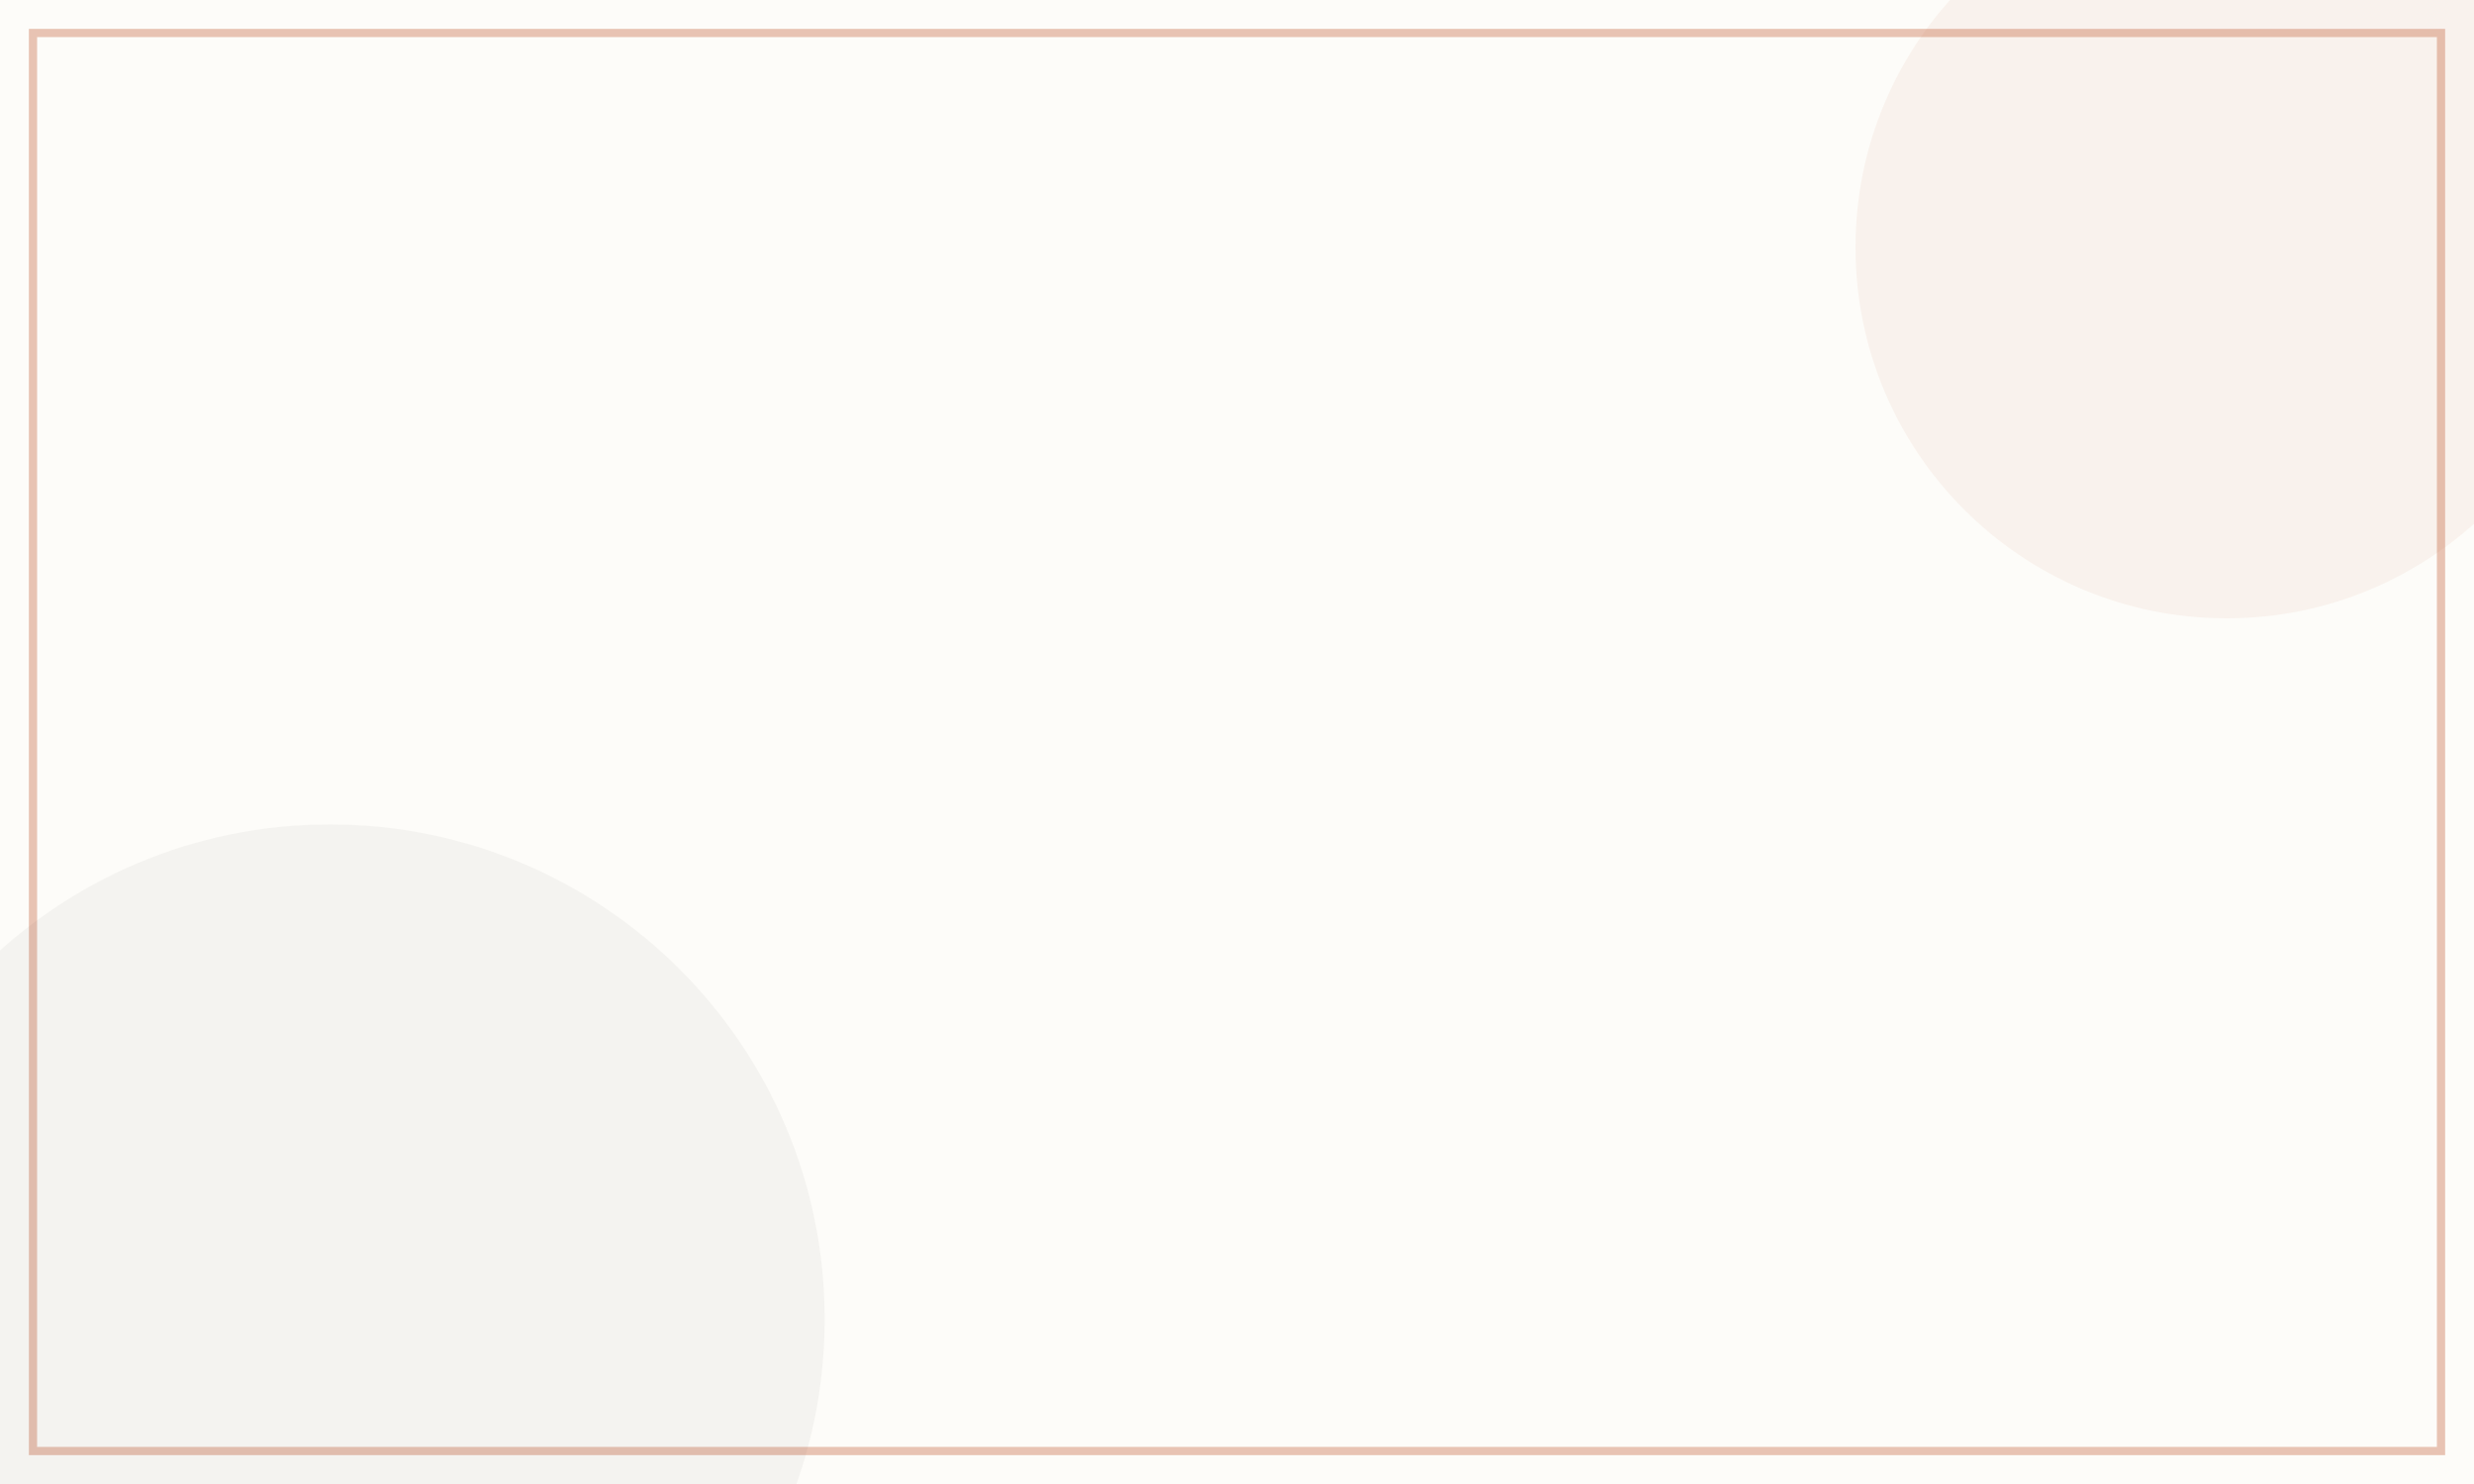
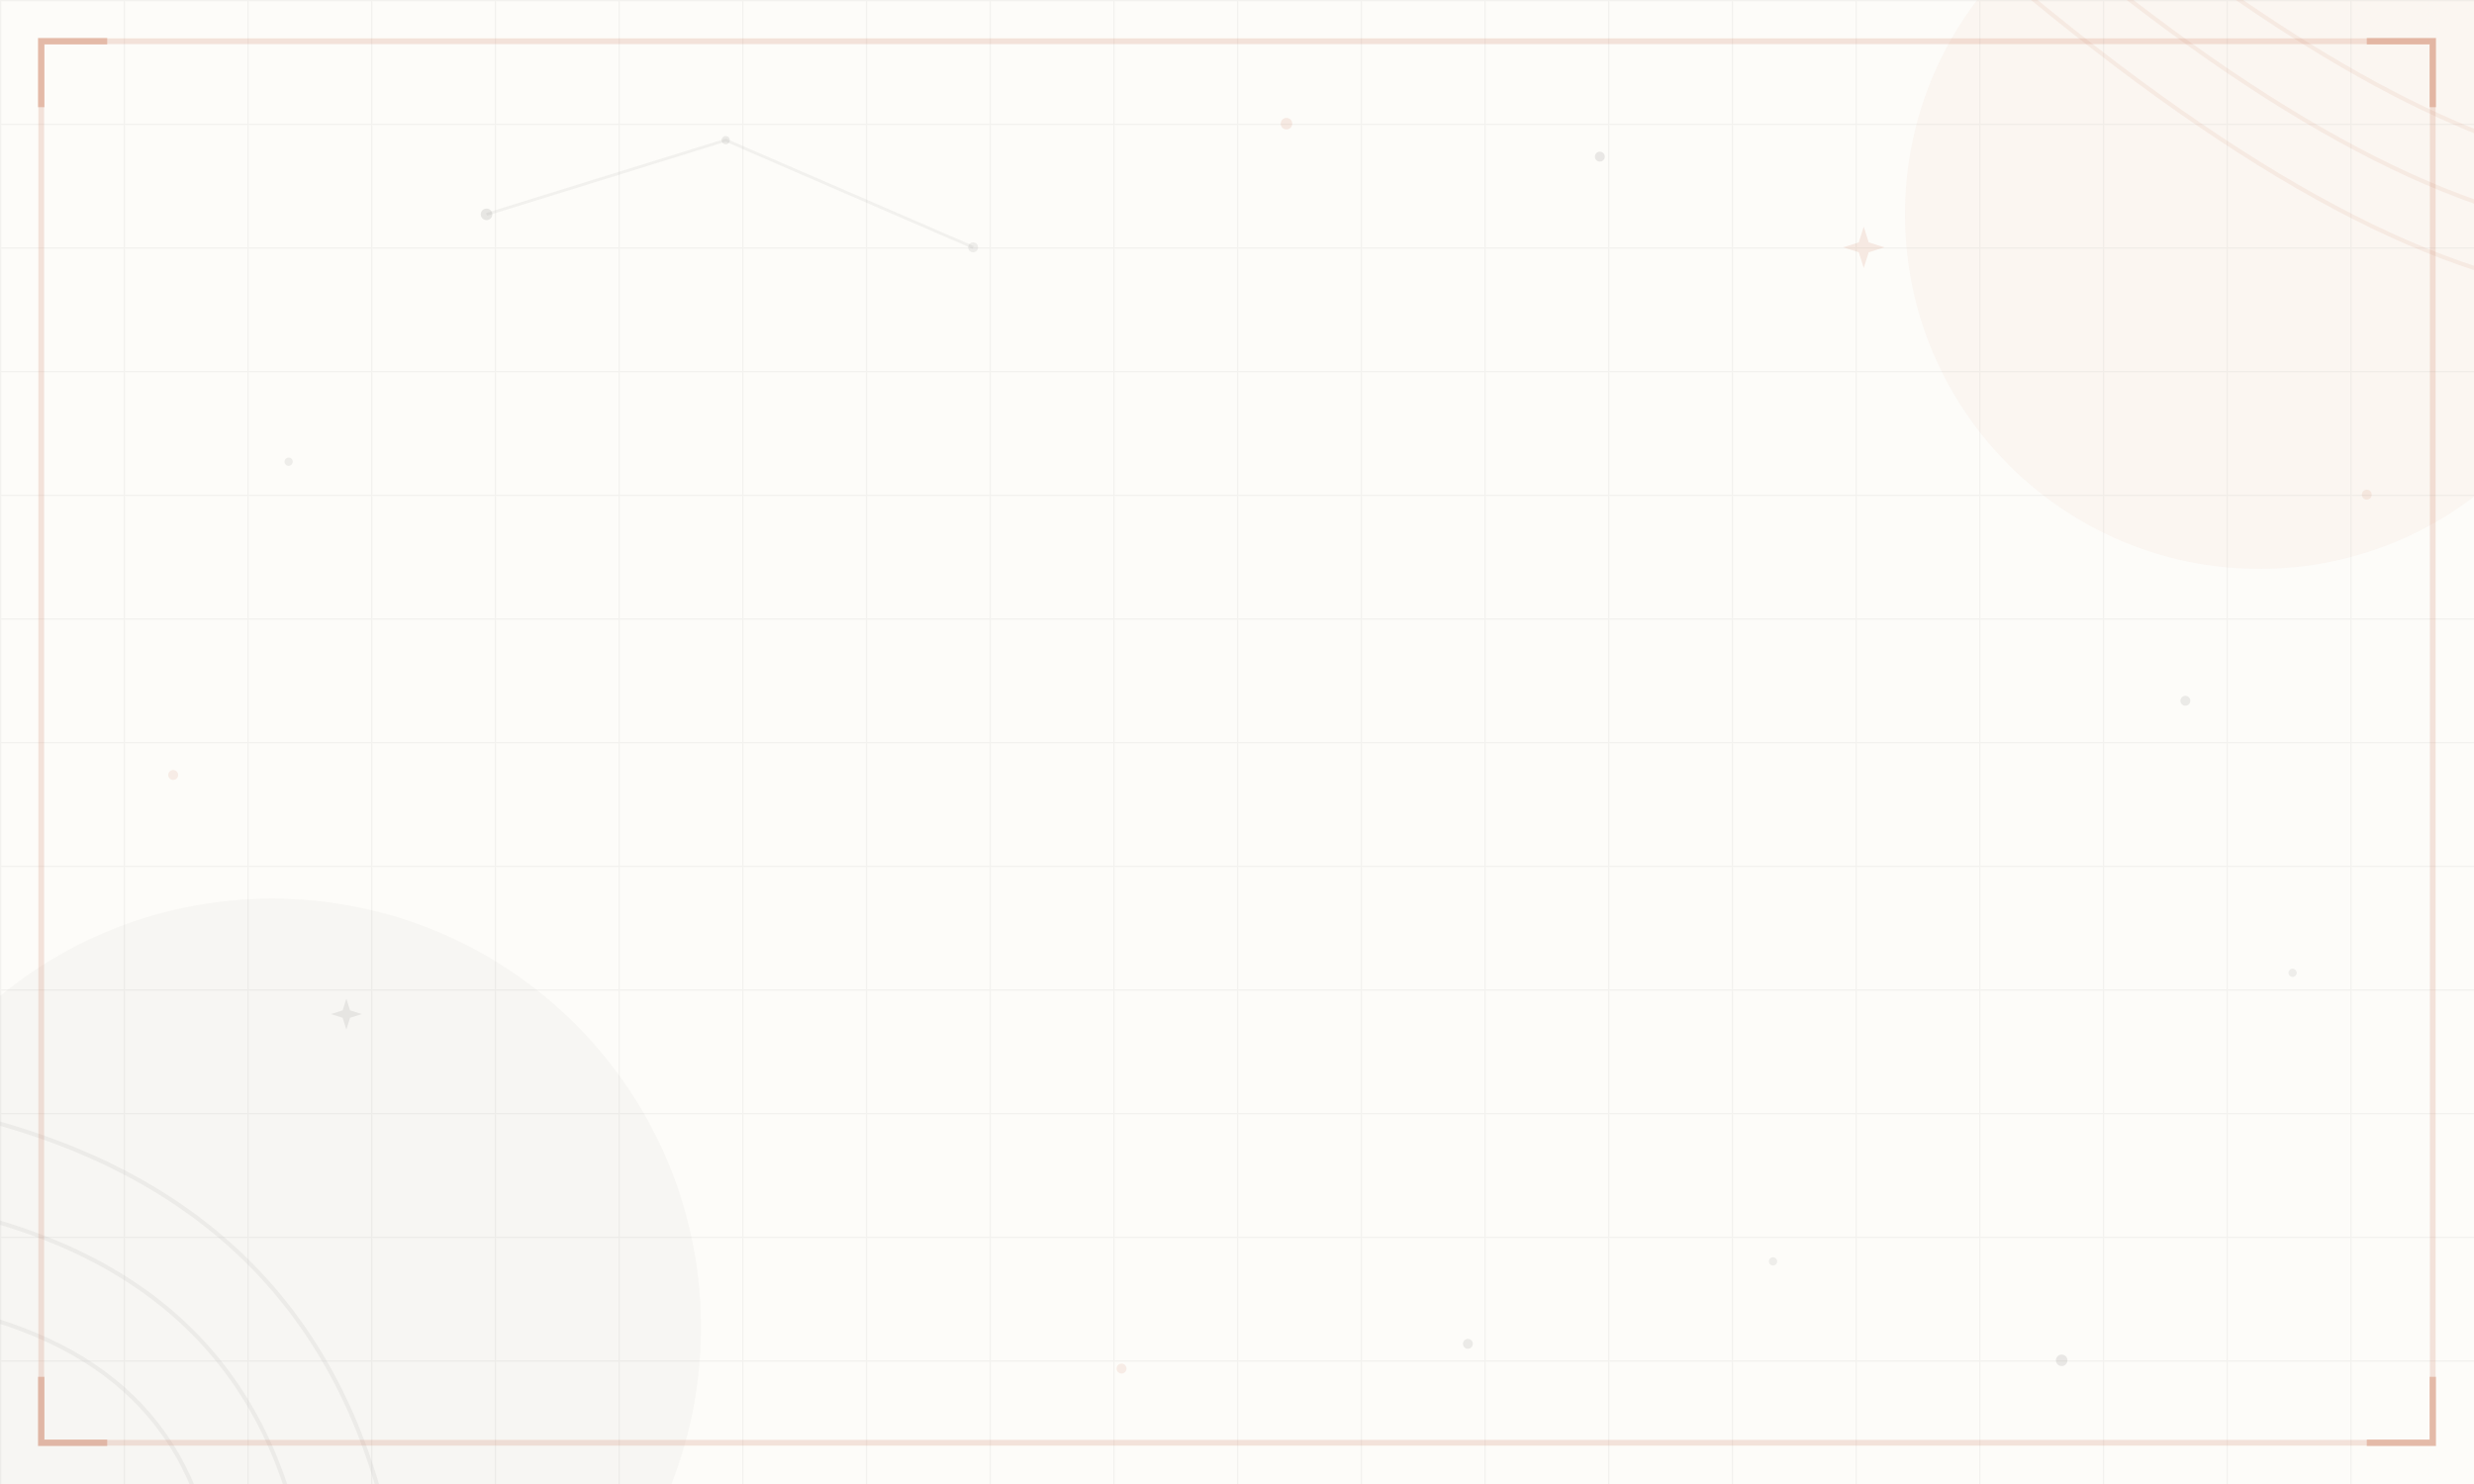
<svg xmlns="http://www.w3.org/2000/svg" width="600" height="360" viewBox="0 0 600 360">
+   <defs>
+     <pattern id="grid" width="30" height="30" patternUnits="userSpaceOnUse">
+       <path d="M30,0 L0,0 L0,30" fill="none" stroke="#1C1B18" stroke-width="0.6" opacity="0.045" />
+     </pattern>
+     <path id="sparkle" d="M0,-5 L1.2,-1.2 L5,0 L1.2,1.2 L0,5 L-1.2,1.2 L-5,0 L-1.2,-1.2 Z" />
+   </defs>
  <rect width="600" height="360" fill="#FDFCF9" />
-   <rect x="8" y="8" width="584" height="344" fill="none" stroke="#C05A32" stroke-width="2" opacity="0.35" />
-   <circle cx="540" cy="60" r="90" fill="#C05A32" opacity="0.06" />
-   <circle cx="80" cy="320" r="120" fill="#1C1B18" opacity="0.04" />
+   <rect width="600" height="360" fill="url(#grid)" />
+   <g fill="none" stroke="#C05A32" stroke-width="1" opacity="0.08">
+     <path d="M470,-20 Q560,60 620,70" />
+     <path d="M492,-20 Q574,50 630,56" />
+     <path d="M516,-20 Q590,38 640,42" />
+   </g>
+   <circle cx="548" cy="52" r="86" fill="#C05A32" opacity="0.04" />
+   <g fill="none" stroke="#1C1B18" opacity="0.05">
+     <path d="M-20,268 Q80,286 96,380" stroke-width="1" />
+     <path d="M-20,292 Q62,306 74,380" stroke-width="1" />
+     <path d="M-20,316 Q44,326 52,380" stroke-width="1" />
+   </g>
+   <circle cx="66" cy="322" r="104" fill="#1C1B18" opacity="0.028" />
+   <g fill="#1C1B18">
+     <circle cx="118" cy="52" r="1.4" opacity="0.10" />
+     <circle cx="176" cy="34" r="1" opacity="0.08" />
+     <circle cx="236" cy="60" r="1.2" opacity="0.07" />
+     <circle cx="388" cy="38" r="1.2" opacity="0.09" />
+     <circle cx="70" cy="112" r="1" opacity="0.07" />
+     <circle cx="530" cy="170" r="1.2" opacity="0.08" />
+     <circle cx="556" cy="236" r="1" opacity="0.07" />
+     <circle cx="356" cy="326" r="1.2" opacity="0.08" />
+     <circle cx="430" cy="306" r="1" opacity="0.07" />
+     <circle cx="500" cy="330" r="1.4" opacity="0.09" />
+   </g>
+   <g fill="#C05A32">
+     <circle cx="312" cy="30" r="1.4" opacity="0.12" />
+     <circle cx="42" cy="188" r="1.2" opacity="0.10" />
+     <circle cx="574" cy="120" r="1.2" opacity="0.10" />
+     <circle cx="272" cy="332" r="1.2" opacity="0.10" />
+   </g>
+   <polyline points="118,52 176,34 236,60" fill="none" stroke="#1C1B18" stroke-width="0.7" opacity="0.05" />
+   <use href="#sparkle" transform="translate(452,60)" fill="#C05A32" opacity="0.12" />
+   <use href="#sparkle" transform="translate(84,246) scale(0.75)" fill="#1C1B18" opacity="0.08" />
+   <rect x="10" y="10" width="580" height="340" fill="none" stroke="#C05A32" stroke-width="1.4" opacity="0.16" />
+   <g stroke="#C05A32" stroke-width="1.6" opacity="0.3" fill="none">
+     <path d="M10,26 L10,10 L26,10" />
+     <path d="M574,10 L590,10 L590,26" />
+     <path d="M590,334 L590,350 L574,350" />
+     <path d="M26,350 L10,350 L10,334" />
+   </g>
</svg>
